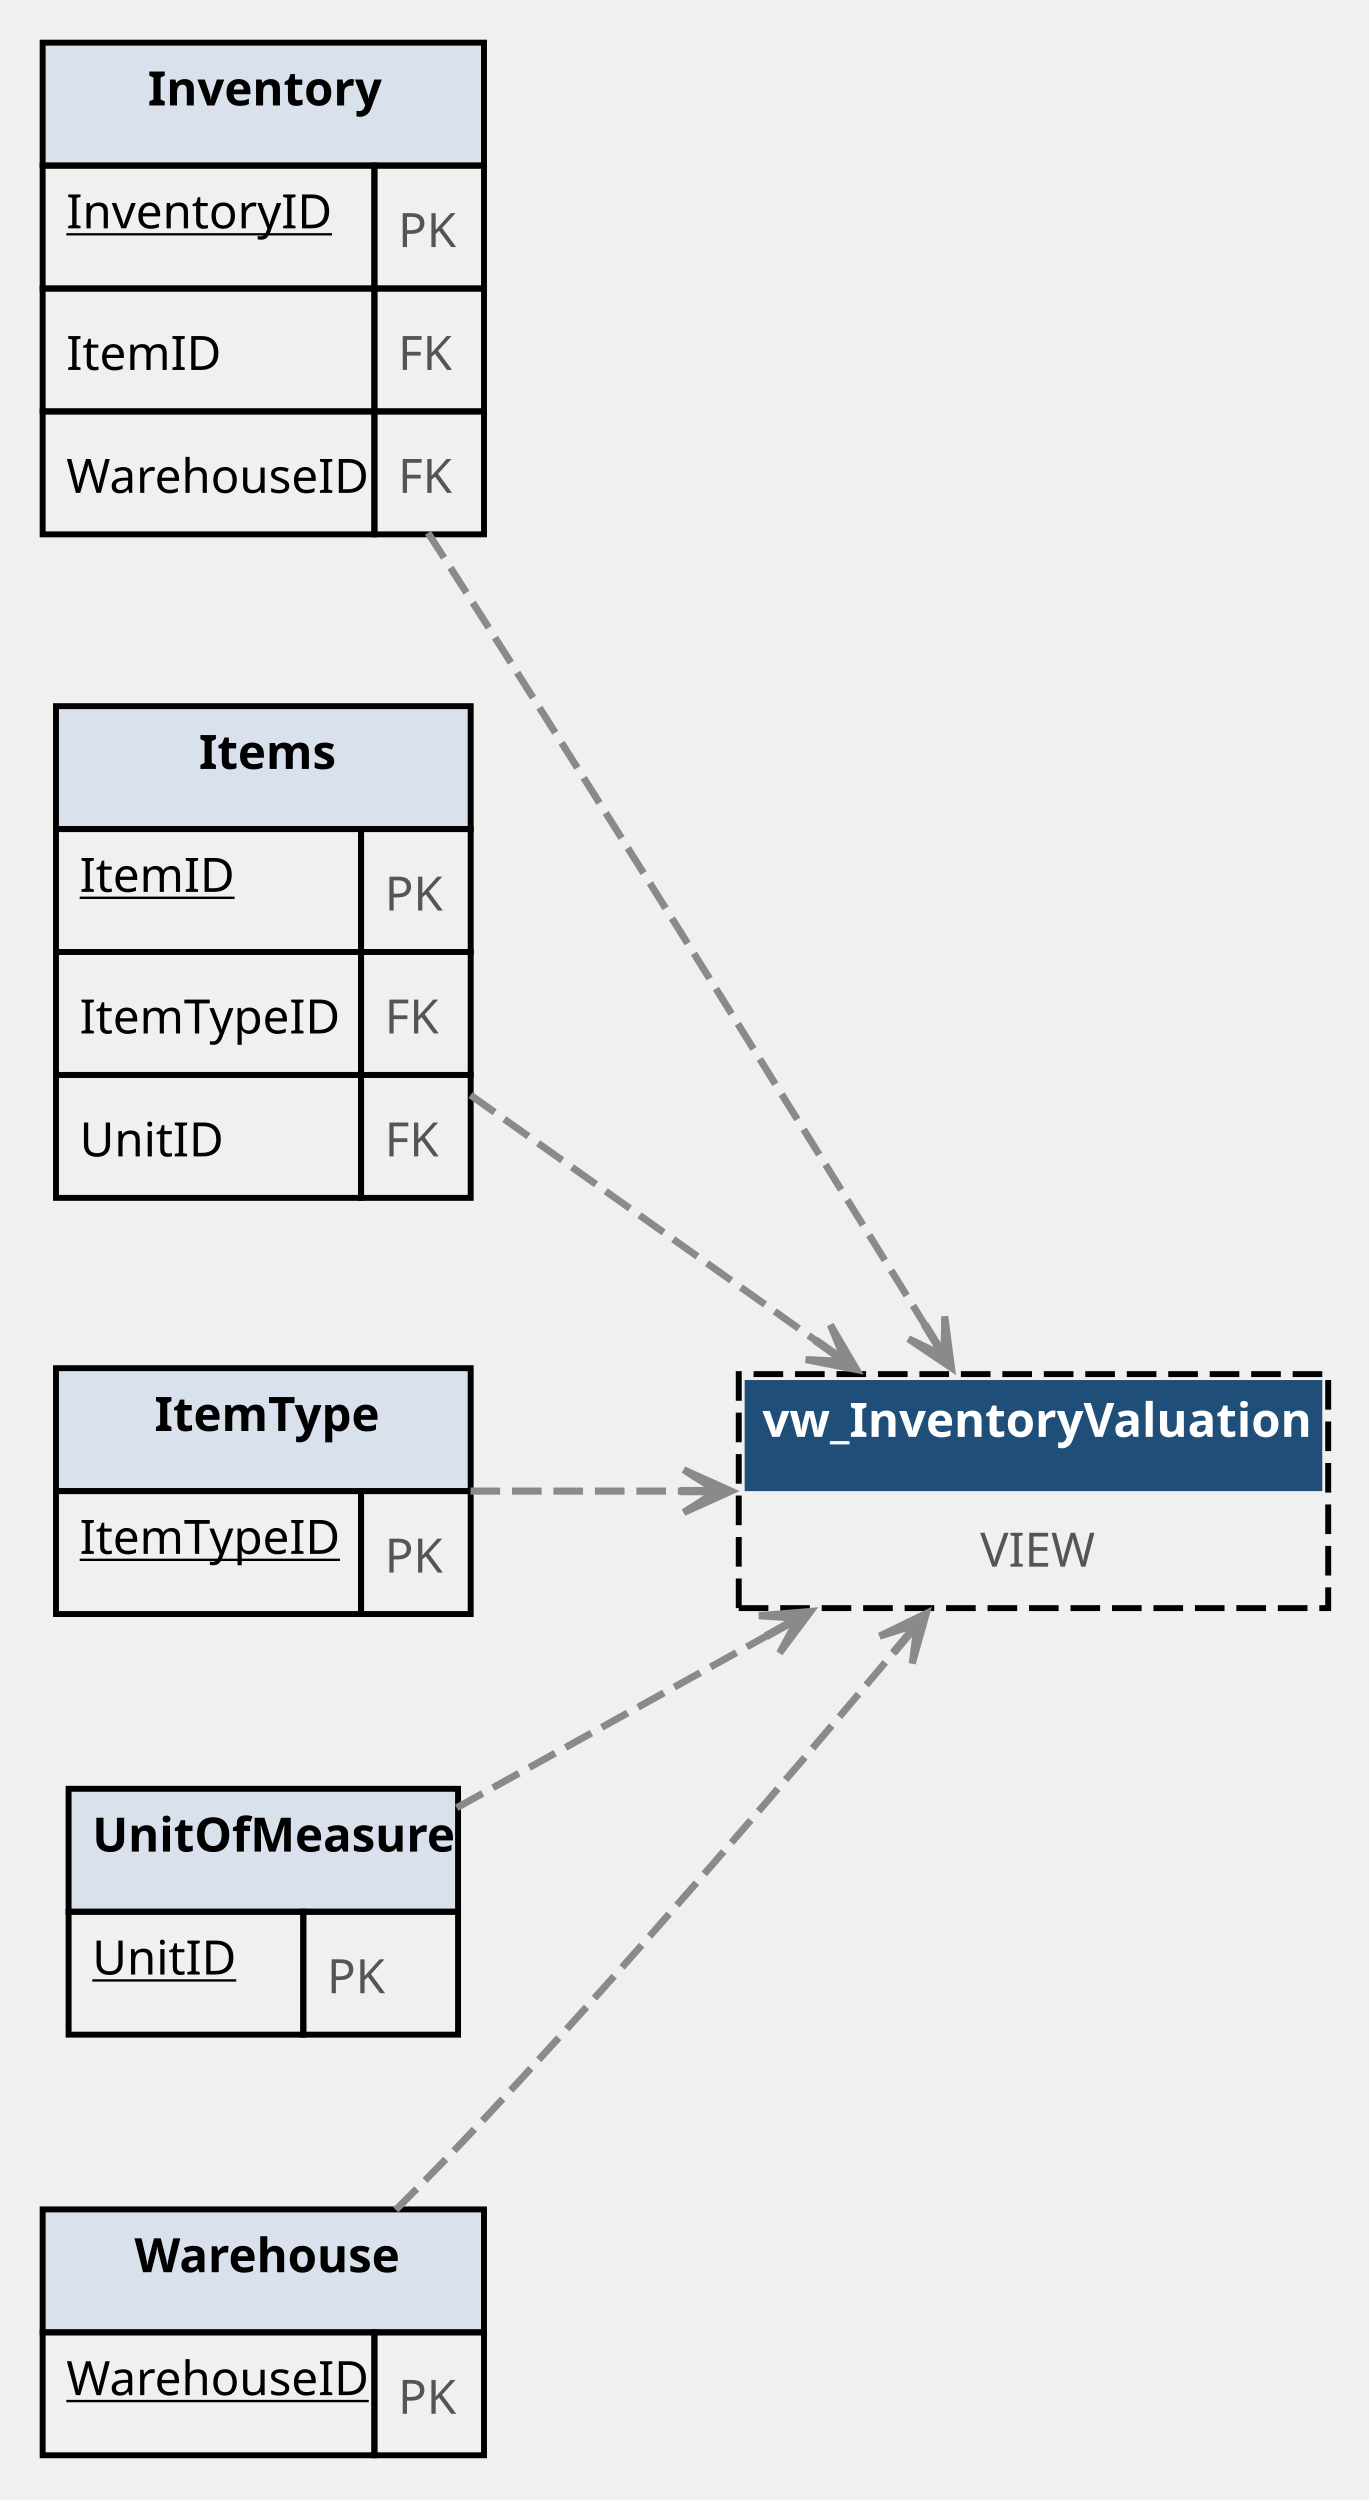
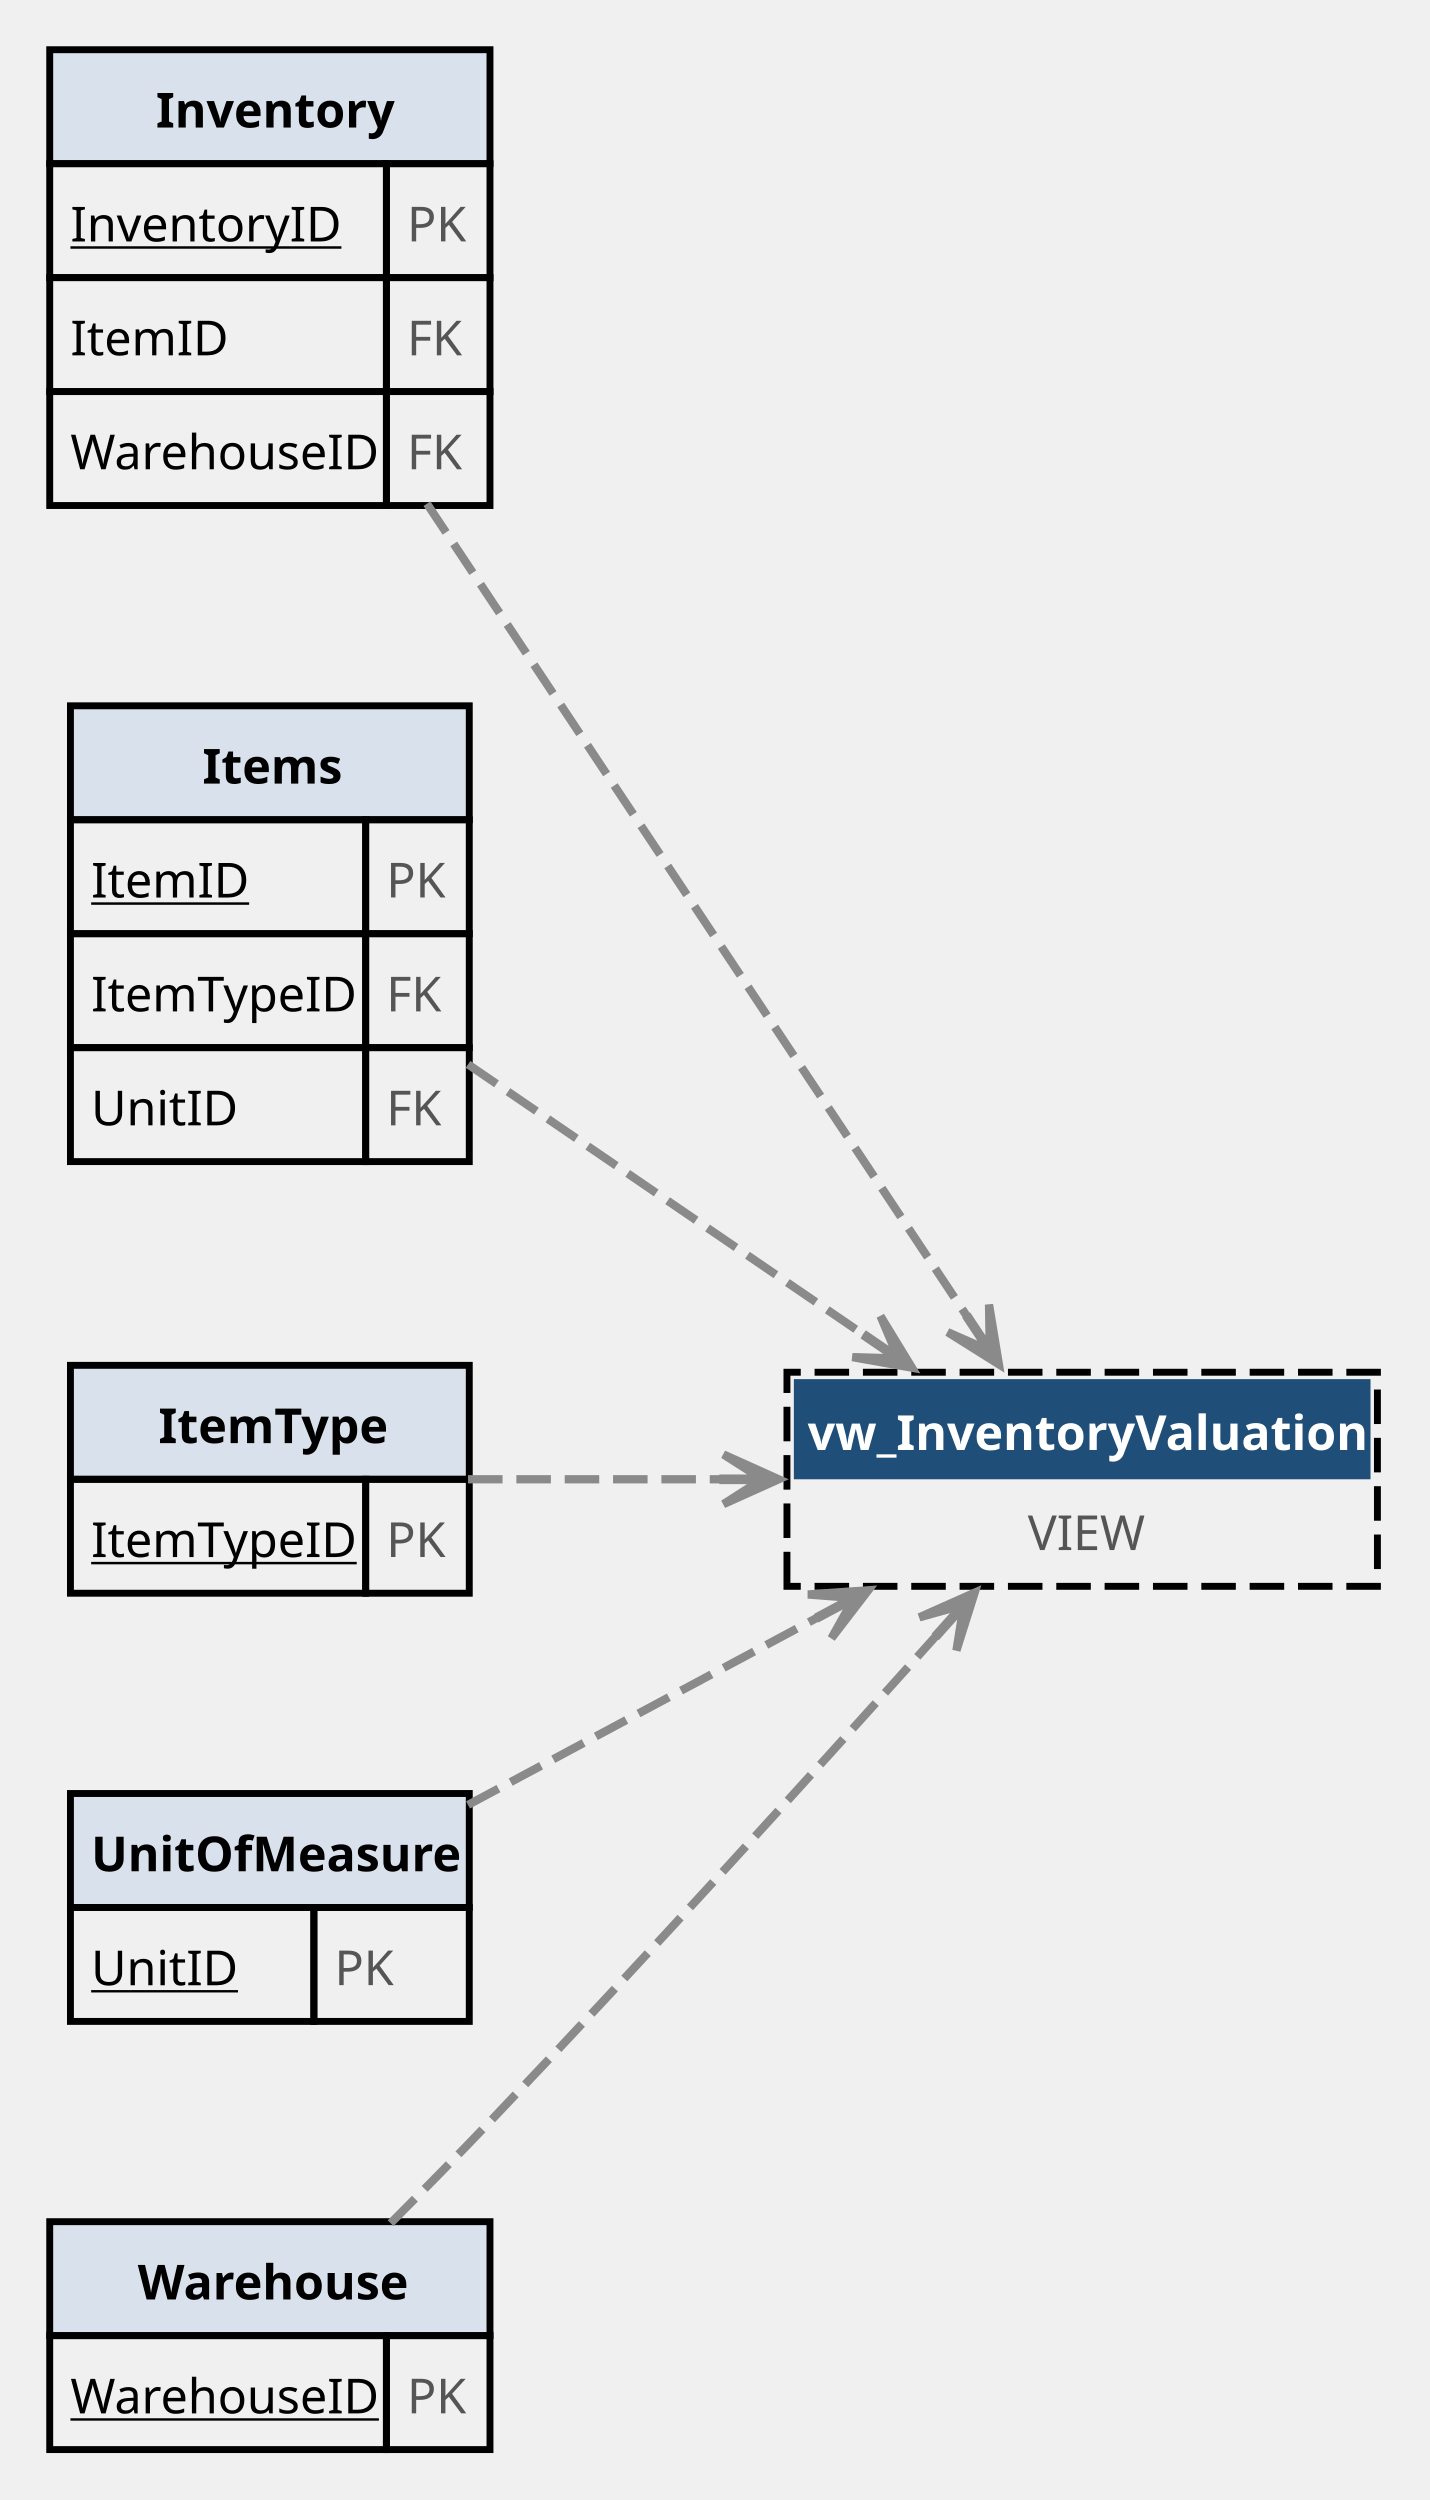
- <svg xmlns="http://www.w3.org/2000/svg" width="231pt" height="422pt" viewBox="0.00 0.00 231.00 422.00">
-   <g id="graph0" class="graph" transform="scale(1 1) rotate(0) translate(7.2 414.45)">
+ <svg xmlns="http://www.w3.org/2000/svg" width="207pt" height="362pt" viewBox="0.00 0.00 207.00 362.00">
+   <g id="graph0" class="graph" transform="scale(1 1) rotate(0) translate(7.2 354.7)">
    <g id="node1" class="node">
-       <polygon fill="none" stroke="#000000" stroke-dasharray="5,2" points="117.5,-143 117.5,-182.5 217,-182.5 217,-143 117.5,-143" />
-       <polygon fill="#1f4e79" stroke="none" stroke-dasharray="5,2" points="118.5,-162.75 118.5,-181.5 216,-181.5 216,-162.75 118.5,-162.75" />
-       <text xml:space="preserve" text-anchor="start" x="121.5" y="-171.9" font-family="Noto Sans KR" font-weight="bold" font-size="8.00" fill="#ffffff">vw_InventoryValuation</text>
-       <text xml:space="preserve" text-anchor="start" x="158.25" y="-150" font-family="Noto Sans KR" font-size="8.00" fill="#555555">VIEW</text>
+       <polygon fill="none" stroke="#000000" stroke-dasharray="5,2" points="106.75,-125 106.75,-156 192.25,-156 192.25,-125 106.75,-125" />
+       <polygon fill="#1f4e79" stroke="none" stroke-dasharray="5,2" points="107.75,-140.5 107.75,-155 191.25,-155 191.25,-140.5 107.75,-140.5" />
+       <text xml:space="preserve" text-anchor="start" x="109.75" y="-144.74" font-family="Noto Sans KR" font-weight="bold" font-size="7.00" fill="#ffffff">vw_InventoryValuation</text>
+       <text xml:space="preserve" text-anchor="start" x="141.62" y="-130.25" font-family="Noto Sans KR" font-size="7.00" fill="#555555">VIEW</text>
    </g>
    <g id="node2" class="node">
-       <polygon fill="#d9e2ec" stroke="none" points="0,-386.5 0,-407.25 74.5,-407.25 74.5,-386.5 0,-386.5" />
-       <polygon fill="none" stroke="#000000" points="0,-386.5 0,-407.25 74.5,-407.25 74.5,-386.5 0,-386.5" />
-       <text xml:space="preserve" text-anchor="start" x="17.75" y="-396.65" font-family="Noto Sans KR" font-weight="bold" font-size="8.00" fill="#000000">Inventory</text>
-       <polygon fill="none" stroke="#000000" points="0,-365.75 0,-386.5 56,-386.5 56,-365.75 0,-365.75" />
-       <text xml:space="preserve" text-anchor="start" x="4" y="-375.9" font-family="Noto Sans KR" text-decoration="underline" font-size="8.00">InventoryID</text>
-       <polygon fill="none" stroke="#000000" points="56,-365.75 56,-386.5 74.5,-386.5 74.5,-365.75 56,-365.75" />
-       <text xml:space="preserve" text-anchor="start" x="60" y="-372.75" font-family="Noto Sans KR" font-size="8.00" fill="#555555">PK</text>
-       <polygon fill="none" stroke="#000000" points="0,-345 0,-365.75 56,-365.75 56,-345 0,-345" />
-       <text xml:space="preserve" text-anchor="start" x="4" y="-352" font-family="Noto Sans KR" font-size="8.00">ItemID</text>
-       <polygon fill="none" stroke="#000000" points="56,-345 56,-365.75 74.5,-365.75 74.5,-345 56,-345" />
-       <text xml:space="preserve" text-anchor="start" x="60" y="-352" font-family="Noto Sans KR" font-size="8.00" fill="#555555">FK</text>
-       <polygon fill="none" stroke="#000000" points="0,-324.25 0,-345 56,-345 56,-324.25 0,-324.25" />
-       <text xml:space="preserve" text-anchor="start" x="4" y="-331.25" font-family="Noto Sans KR" font-size="8.00">WarehouseID</text>
-       <polygon fill="none" stroke="#000000" points="56,-324.25 56,-345 74.5,-345 74.5,-324.25 56,-324.25" />
-       <text xml:space="preserve" text-anchor="start" x="60" y="-331.25" font-family="Noto Sans KR" font-size="8.00" fill="#555555">FK</text>
+       <polygon fill="#d9e2ec" stroke="none" points="0,-331 0,-347.5 63.75,-347.5 63.75,-331 0,-331" />
+       <polygon fill="none" stroke="#000000" points="0,-331 0,-347.5 63.75,-347.5 63.75,-331 0,-331" />
+       <text xml:space="preserve" text-anchor="start" x="15.38" y="-336.24" font-family="Noto Sans KR" font-weight="bold" font-size="7.00" fill="#000000">Inventory</text>
+       <polygon fill="none" stroke="#000000" points="0,-314.5 0,-331 48.75,-331 48.75,-314.5 0,-314.5" />
+       <text xml:space="preserve" text-anchor="start" x="3" y="-319.74" font-family="Noto Sans KR" text-decoration="underline" font-size="7.00">InventoryID</text>
+       <polygon fill="none" stroke="#000000" points="48.75,-314.5 48.75,-331 63.75,-331 63.75,-314.5 48.75,-314.5" />
+       <text xml:space="preserve" text-anchor="start" x="51.75" y="-319.75" font-family="Noto Sans KR" font-size="7.00" fill="#555555">PK</text>
+       <polygon fill="none" stroke="#000000" points="0,-298 0,-314.5 48.75,-314.5 48.75,-298 0,-298" />
+       <text xml:space="preserve" text-anchor="start" x="3" y="-303.25" font-family="Noto Sans KR" font-size="7.00">ItemID</text>
+       <polygon fill="none" stroke="#000000" points="48.75,-298 48.75,-314.5 63.75,-314.5 63.75,-298 48.75,-298" />
+       <text xml:space="preserve" text-anchor="start" x="51.75" y="-303.25" font-family="Noto Sans KR" font-size="7.00" fill="#555555">FK</text>
+       <polygon fill="none" stroke="#000000" points="0,-281.5 0,-298 48.75,-298 48.75,-281.5 0,-281.5" />
+       <text xml:space="preserve" text-anchor="start" x="3" y="-286.75" font-family="Noto Sans KR" font-size="7.00">WarehouseID</text>
+       <polygon fill="none" stroke="#000000" points="48.75,-281.5 48.75,-298 63.75,-298 63.75,-281.5 48.75,-281.5" />
+       <text xml:space="preserve" text-anchor="start" x="51.75" y="-286.75" font-family="Noto Sans KR" font-size="7.00" fill="#555555">FK</text>
    </g>
    <g id="edge1" class="edge">
-       <path fill="none" stroke="#8a8a8a" stroke-width="1.2" stroke-dasharray="5,2" d="M65.05,-324.51C68.25,-319.55 71.46,-314.54 74.5,-309.75 100.91,-268.21 131.04,-219.72 149.34,-190.13" />
-       <polygon fill="#8a8a8a" stroke="#8a8a8a" stroke-width="1.2" points="153.41,-183.56 152.27,-192.25 152.16,-185.77 149.29,-190.41 149.21,-190.36 149.12,-190.31 151.99,-185.66 146.14,-188.47 153.41,-183.56" />
+       <path fill="none" stroke="#8a8a8a" stroke-width="1.2" stroke-dasharray="5,2" d="M54.62,-281.77C77.56,-247.25 113.12,-193.75 133.24,-163.46" />
+       <polygon fill="#8a8a8a" stroke="#8a8a8a" stroke-width="1.2" points="137.44,-157.14 136.01,-165.8 136.12,-159.31 133.1,-163.86 133.01,-163.81 132.93,-163.75 135.95,-159.2 130.01,-161.81 137.44,-157.14" />
    </g>
    <g id="node3" class="node">
-       <polygon fill="#d9e2ec" stroke="none" points="2.25,-274.5 2.25,-295.25 72.25,-295.25 72.25,-274.5 2.25,-274.5" />
-       <polygon fill="none" stroke="#000000" points="2.25,-274.5 2.25,-295.25 72.25,-295.25 72.25,-274.5 2.25,-274.5" />
-       <text xml:space="preserve" text-anchor="start" x="26.38" y="-284.65" font-family="Noto Sans KR" font-weight="bold" font-size="8.00" fill="#000000">Items</text>
-       <polygon fill="none" stroke="#000000" points="2.25,-253.75 2.25,-274.5 53.75,-274.5 53.75,-253.75 2.25,-253.75" />
-       <text xml:space="preserve" text-anchor="start" x="6.25" y="-263.9" font-family="Noto Sans KR" text-decoration="underline" font-size="8.00">ItemID</text>
-       <polygon fill="none" stroke="#000000" points="53.75,-253.75 53.75,-274.5 72.25,-274.5 72.25,-253.75 53.75,-253.75" />
-       <text xml:space="preserve" text-anchor="start" x="57.75" y="-260.75" font-family="Noto Sans KR" font-size="8.00" fill="#555555">PK</text>
-       <polygon fill="none" stroke="#000000" points="2.25,-233 2.25,-253.75 53.75,-253.75 53.75,-233 2.25,-233" />
-       <text xml:space="preserve" text-anchor="start" x="6.25" y="-240" font-family="Noto Sans KR" font-size="8.00">ItemTypeID</text>
-       <polygon fill="none" stroke="#000000" points="53.75,-233 53.75,-253.75 72.25,-253.75 72.25,-233 53.75,-233" />
-       <text xml:space="preserve" text-anchor="start" x="57.75" y="-240" font-family="Noto Sans KR" font-size="8.00" fill="#555555">FK</text>
-       <polygon fill="none" stroke="#000000" points="2.25,-212.25 2.25,-233 53.75,-233 53.75,-212.25 2.25,-212.25" />
-       <text xml:space="preserve" text-anchor="start" x="6.25" y="-219.25" font-family="Noto Sans KR" font-size="8.00">UnitID</text>
-       <polygon fill="none" stroke="#000000" points="53.75,-212.25 53.75,-233 72.25,-233 72.25,-212.25 53.75,-212.25" />
-       <text xml:space="preserve" text-anchor="start" x="57.75" y="-219.25" font-family="Noto Sans KR" font-size="8.00" fill="#555555">FK</text>
+       <polygon fill="#d9e2ec" stroke="none" points="3,-236 3,-252.5 60.75,-252.5 60.75,-236 3,-236" />
+       <polygon fill="none" stroke="#000000" points="3,-236 3,-252.5 60.75,-252.5 60.75,-236 3,-236" />
+       <text xml:space="preserve" text-anchor="start" x="22.12" y="-241.24" font-family="Noto Sans KR" font-weight="bold" font-size="7.00" fill="#000000">Items</text>
+       <polygon fill="none" stroke="#000000" points="3,-219.5 3,-236 45.75,-236 45.75,-219.5 3,-219.5" />
+       <text xml:space="preserve" text-anchor="start" x="6" y="-224.74" font-family="Noto Sans KR" text-decoration="underline" font-size="7.00">ItemID</text>
+       <polygon fill="none" stroke="#000000" points="45.75,-219.5 45.75,-236 60.75,-236 60.75,-219.5 45.75,-219.5" />
+       <text xml:space="preserve" text-anchor="start" x="48.75" y="-224.75" font-family="Noto Sans KR" font-size="7.00" fill="#555555">PK</text>
+       <polygon fill="none" stroke="#000000" points="3,-203 3,-219.5 45.75,-219.5 45.75,-203 3,-203" />
+       <text xml:space="preserve" text-anchor="start" x="6" y="-208.25" font-family="Noto Sans KR" font-size="7.00">ItemTypeID</text>
+       <polygon fill="none" stroke="#000000" points="45.75,-203 45.75,-219.5 60.75,-219.5 60.75,-203 45.75,-203" />
+       <text xml:space="preserve" text-anchor="start" x="48.75" y="-208.25" font-family="Noto Sans KR" font-size="7.00" fill="#555555">FK</text>
+       <polygon fill="none" stroke="#000000" points="3,-186.5 3,-203 45.75,-203 45.75,-186.5 3,-186.5" />
+       <text xml:space="preserve" text-anchor="start" x="6" y="-191.75" font-family="Noto Sans KR" font-size="7.00">UnitID</text>
+       <polygon fill="none" stroke="#000000" points="45.75,-186.5 45.75,-203 60.75,-203 60.75,-186.5 45.75,-186.5" />
+       <text xml:space="preserve" text-anchor="start" x="48.75" y="-191.75" font-family="Noto Sans KR" font-size="7.00" fill="#555555">FK</text>
    </g>
    <g id="edge2" class="edge">
-       <path fill="none" stroke="#8a8a8a" stroke-width="1.2" stroke-dasharray="5,2" d="M72.22,-229.6C90.36,-216.7 112.67,-200.84 131.01,-187.8" />
-       <polygon fill="#8a8a8a" stroke="#8a8a8a" stroke-width="1.2" points="137.41,-183.26 132.97,-190.82 135.4,-184.81 130.95,-187.97 130.89,-187.89 130.83,-187.81 135.28,-184.64 128.8,-184.96 137.41,-183.26" />
+       <path fill="none" stroke="#8a8a8a" stroke-width="1.2" stroke-dasharray="5,2" d="M60.57,-200.58C78.11,-188.6 100.78,-173.11 118.7,-160.86" />
+       <polygon fill="#8a8a8a" stroke="#8a8a8a" stroke-width="1.2" points="124.86,-156.65 120.29,-164.14 122.82,-158.17 118.31,-161.25 118.25,-161.17 118.2,-161.08 122.71,-158 116.22,-158.19 124.86,-156.65" />
    </g>
    <g id="node4" class="node">
-       <polygon fill="#d9e2ec" stroke="none" points="2.25,-162.75 2.25,-183.5 72.25,-183.5 72.25,-162.75 2.25,-162.75" />
-       <polygon fill="none" stroke="#000000" points="2.25,-162.75 2.25,-183.5 72.25,-183.5 72.25,-162.75 2.25,-162.75" />
-       <text xml:space="preserve" text-anchor="start" x="18.88" y="-172.9" font-family="Noto Sans KR" font-weight="bold" font-size="8.00" fill="#000000">ItemType</text>
-       <polygon fill="none" stroke="#000000" points="2.25,-142 2.25,-162.75 53.75,-162.75 53.75,-142 2.25,-142" />
-       <text xml:space="preserve" text-anchor="start" x="6.25" y="-152.15" font-family="Noto Sans KR" text-decoration="underline" font-size="8.00">ItemTypeID</text>
-       <polygon fill="none" stroke="#000000" points="53.75,-142 53.75,-162.75 72.25,-162.75 72.25,-142 53.75,-142" />
-       <text xml:space="preserve" text-anchor="start" x="57.75" y="-149" font-family="Noto Sans KR" font-size="8.00" fill="#555555">PK</text>
+       <polygon fill="#d9e2ec" stroke="none" points="3,-140.5 3,-157 60.75,-157 60.75,-140.5 3,-140.5" />
+       <polygon fill="none" stroke="#000000" points="3,-140.5 3,-157 60.75,-157 60.75,-140.5 3,-140.5" />
+       <text xml:space="preserve" text-anchor="start" x="15.75" y="-145.74" font-family="Noto Sans KR" font-weight="bold" font-size="7.00" fill="#000000">ItemType</text>
+       <polygon fill="none" stroke="#000000" points="3,-124 3,-140.5 45.75,-140.5 45.75,-124 3,-124" />
+       <text xml:space="preserve" text-anchor="start" x="6" y="-129.24" font-family="Noto Sans KR" text-decoration="underline" font-size="7.00">ItemTypeID</text>
+       <polygon fill="none" stroke="#000000" points="45.75,-124 45.75,-140.5 60.75,-140.5 60.75,-124 45.75,-124" />
+       <text xml:space="preserve" text-anchor="start" x="48.75" y="-129.25" font-family="Noto Sans KR" font-size="7.00" fill="#555555">PK</text>
    </g>
    <g id="edge3" class="edge">
-       <path fill="none" stroke="#8a8a8a" stroke-width="1.2" stroke-dasharray="5,2" d="M72.22,-162.75C83.31,-162.75 95.96,-162.75 108.31,-162.75" />
-       <polygon fill="#8a8a8a" stroke="#8a8a8a" stroke-width="1.2" points="116.21,-162.75 108.21,-166.35 113.67,-162.85 108.21,-162.85 108.21,-162.75 108.21,-162.65 113.67,-162.65 108.21,-159.15 116.21,-162.75" />
+       <path fill="none" stroke="#8a8a8a" stroke-width="1.2" stroke-dasharray="5,2" d="M60.57,-140.5C71.75,-140.5 85.02,-140.5 97.82,-140.5" />
+       <polygon fill="#8a8a8a" stroke="#8a8a8a" stroke-width="1.2" points="105.55,-140.5 97.55,-144.1 103.01,-140.6 97.55,-140.6 97.55,-140.5 97.55,-140.4 103.01,-140.4 97.55,-136.9 105.55,-140.5" />
    </g>
    <g id="node5" class="node">
-       <polygon fill="#d9e2ec" stroke="none" points="4.38,-91.75 4.38,-112.5 70.12,-112.5 70.12,-91.75 4.38,-91.75" />
-       <polygon fill="none" stroke="#000000" points="4.38,-91.75 4.38,-112.5 70.12,-112.5 70.12,-91.75 4.38,-91.75" />
-       <text xml:space="preserve" text-anchor="start" x="8.38" y="-101.9" font-family="Noto Sans KR" font-weight="bold" font-size="8.00" fill="#000000">UnitOfMeasure</text>
-       <polygon fill="none" stroke="#000000" points="4.38,-71 4.38,-91.75 44,-91.75 44,-71 4.38,-71" />
-       <text xml:space="preserve" text-anchor="start" x="8.38" y="-81.15" font-family="Noto Sans KR" text-decoration="underline" font-size="8.00">UnitID</text>
-       <polygon fill="none" stroke="#000000" points="44,-71 44,-91.75 70.12,-91.75 70.12,-71 44,-71" />
-       <text xml:space="preserve" text-anchor="start" x="48" y="-78" font-family="Noto Sans KR" font-size="8.00" fill="#555555">PK</text>
+       <polygon fill="#d9e2ec" stroke="none" points="3,-78.5 3,-95 60.75,-95 60.75,-78.5 3,-78.5" />
+       <polygon fill="none" stroke="#000000" points="3,-78.5 3,-95 60.75,-95 60.75,-78.5 3,-78.5" />
+       <text xml:space="preserve" text-anchor="start" x="6" y="-83.74" font-family="Noto Sans KR" font-weight="bold" font-size="7.00" fill="#000000">UnitOfMeasure</text>
+       <polygon fill="none" stroke="#000000" points="3,-62 3,-78.5 38.25,-78.5 38.25,-62 3,-62" />
+       <text xml:space="preserve" text-anchor="start" x="6" y="-67.24" font-family="Noto Sans KR" text-decoration="underline" font-size="7.00">UnitID</text>
+       <polygon fill="none" stroke="#000000" points="38.25,-62 38.25,-78.5 60.75,-78.5 60.75,-62 38.25,-62" />
+       <text xml:space="preserve" text-anchor="start" x="41.25" y="-67.25" font-family="Noto Sans KR" font-size="7.00" fill="#555555">PK</text>
    </g>
    <g id="edge4" class="edge">
-       <path fill="none" stroke="#8a8a8a" stroke-width="1.2" stroke-dasharray="5,2" d="M69.89,-109.3C85.94,-118.2 105.67,-129.15 123.1,-138.81" />
-       <polygon fill="#8a8a8a" stroke="#8a8a8a" stroke-width="1.2" points="129.64,-142.44 120.9,-141.71 127.37,-141.3 122.59,-138.65 122.64,-138.56 122.69,-138.47 127.47,-141.12 124.39,-135.41 129.64,-142.44" />
+       <path fill="none" stroke="#8a8a8a" stroke-width="1.2" stroke-dasharray="5,2" d="M60.57,-93.35C75.96,-101.6 95.29,-111.97 111.91,-120.88" />
+       <polygon fill="#8a8a8a" stroke="#8a8a8a" stroke-width="1.2" points="118.53,-124.43 109.78,-123.82 116.25,-123.32 111.44,-120.74 111.48,-120.65 111.53,-120.56 116.35,-123.14 113.19,-117.48 118.53,-124.43" />
    </g>
    <g id="node6" class="node">
-       <polygon fill="#d9e2ec" stroke="none" points="0,-20.75 0,-41.5 74.5,-41.5 74.5,-20.75 0,-20.75" />
-       <polygon fill="none" stroke="#000000" points="0,-20.75 0,-41.5 74.5,-41.5 74.5,-20.75 0,-20.75" />
-       <text xml:space="preserve" text-anchor="start" x="15.5" y="-30.9" font-family="Noto Sans KR" font-weight="bold" font-size="8.00" fill="#000000">Warehouse</text>
-       <polygon fill="none" stroke="#000000" points="0,0 0,-20.75 56,-20.75 56,0 0,0" />
-       <text xml:space="preserve" text-anchor="start" x="4" y="-10.15" font-family="Noto Sans KR" text-decoration="underline" font-size="8.00">WarehouseID</text>
-       <polygon fill="none" stroke="#000000" points="56,0 56,-20.75 74.5,-20.75 74.5,0 56,0" />
-       <text xml:space="preserve" text-anchor="start" x="60" y="-7" font-family="Noto Sans KR" font-size="8.00" fill="#555555">PK</text>
+       <polygon fill="#d9e2ec" stroke="none" points="0,-16.5 0,-33 63.75,-33 63.75,-16.5 0,-16.5" />
+       <polygon fill="none" stroke="#000000" points="0,-16.5 0,-33 63.75,-33 63.75,-16.5 0,-16.5" />
+       <text xml:space="preserve" text-anchor="start" x="12.75" y="-21.74" font-family="Noto Sans KR" font-weight="bold" font-size="7.00" fill="#000000">Warehouse</text>
+       <polygon fill="none" stroke="#000000" points="0,0 0,-16.5 48.75,-16.5 48.75,0 0,0" />
+       <text xml:space="preserve" text-anchor="start" x="3" y="-5.24" font-family="Noto Sans KR" text-decoration="underline" font-size="7.00">WarehouseID</text>
+       <polygon fill="none" stroke="#000000" points="48.75,0 48.75,-16.5 63.75,-16.5 63.75,0 48.75,0" />
+       <text xml:space="preserve" text-anchor="start" x="51.75" y="-5.25" font-family="Noto Sans KR" font-size="7.00" fill="#555555">PK</text>
    </g>
    <g id="edge5" class="edge">
-       <path fill="none" stroke="#8a8a8a" stroke-width="1.2" stroke-dasharray="5,2" d="M59.61,-41.43C64.57,-46.38 69.78,-51.69 74.5,-56.75 99.12,-83.12 126,-114.5 144.26,-136.24" />
-       <polygon fill="#8a8a8a" stroke="#8a8a8a" stroke-width="1.2" points="149.16,-142.1 141.27,-138.27 147.46,-140.21 143.95,-136.03 144.03,-135.96 144.1,-135.9 147.61,-140.09 146.79,-133.65 149.16,-142.1" />
+       <path fill="none" stroke="#8a8a8a" stroke-width="1.2" stroke-dasharray="5,2" d="M49.36,-32.78C54.05,-37.48 59.14,-42.66 63.75,-47.5 86.46,-71.34 111.81,-99.35 128.82,-118.35" />
+       <polygon fill="#8a8a8a" stroke="#8a8a8a" stroke-width="1.2" points="133.93,-124.08 125.92,-120.51 132.17,-122.25 128.53,-118.18 128.6,-118.11 128.68,-118.04 132.32,-122.12 131.29,-115.71 133.93,-124.08" />
    </g>
  </g>
</svg>
